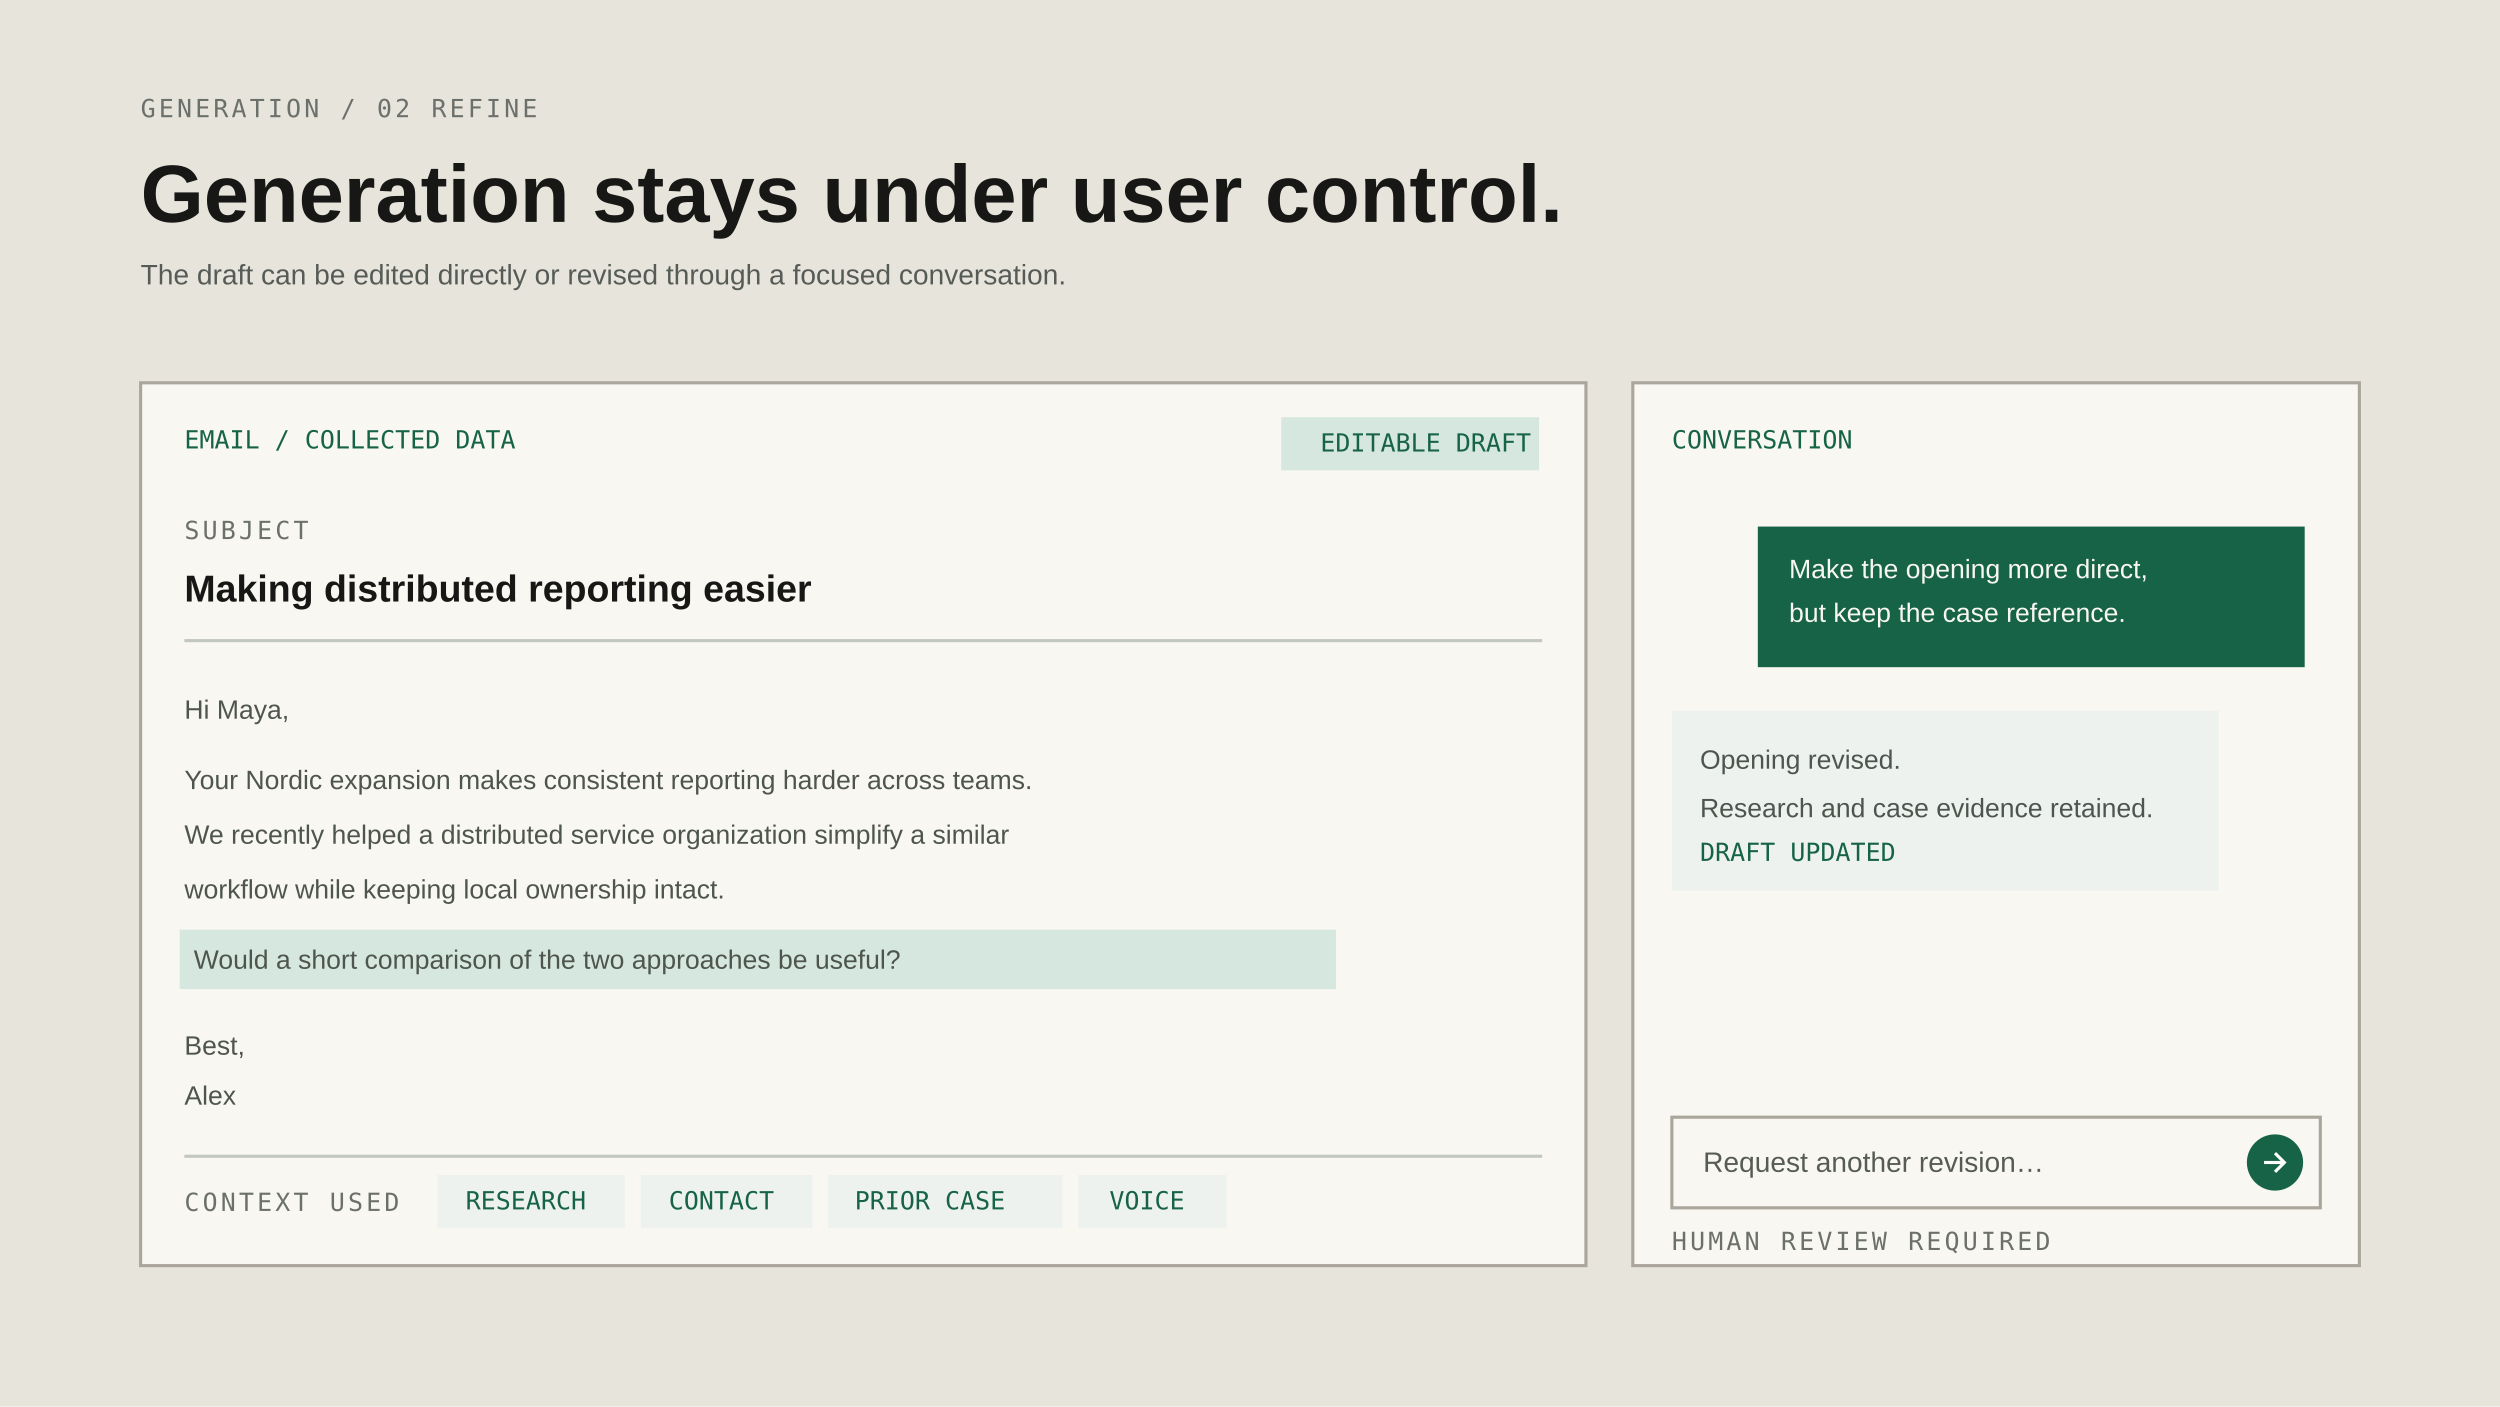
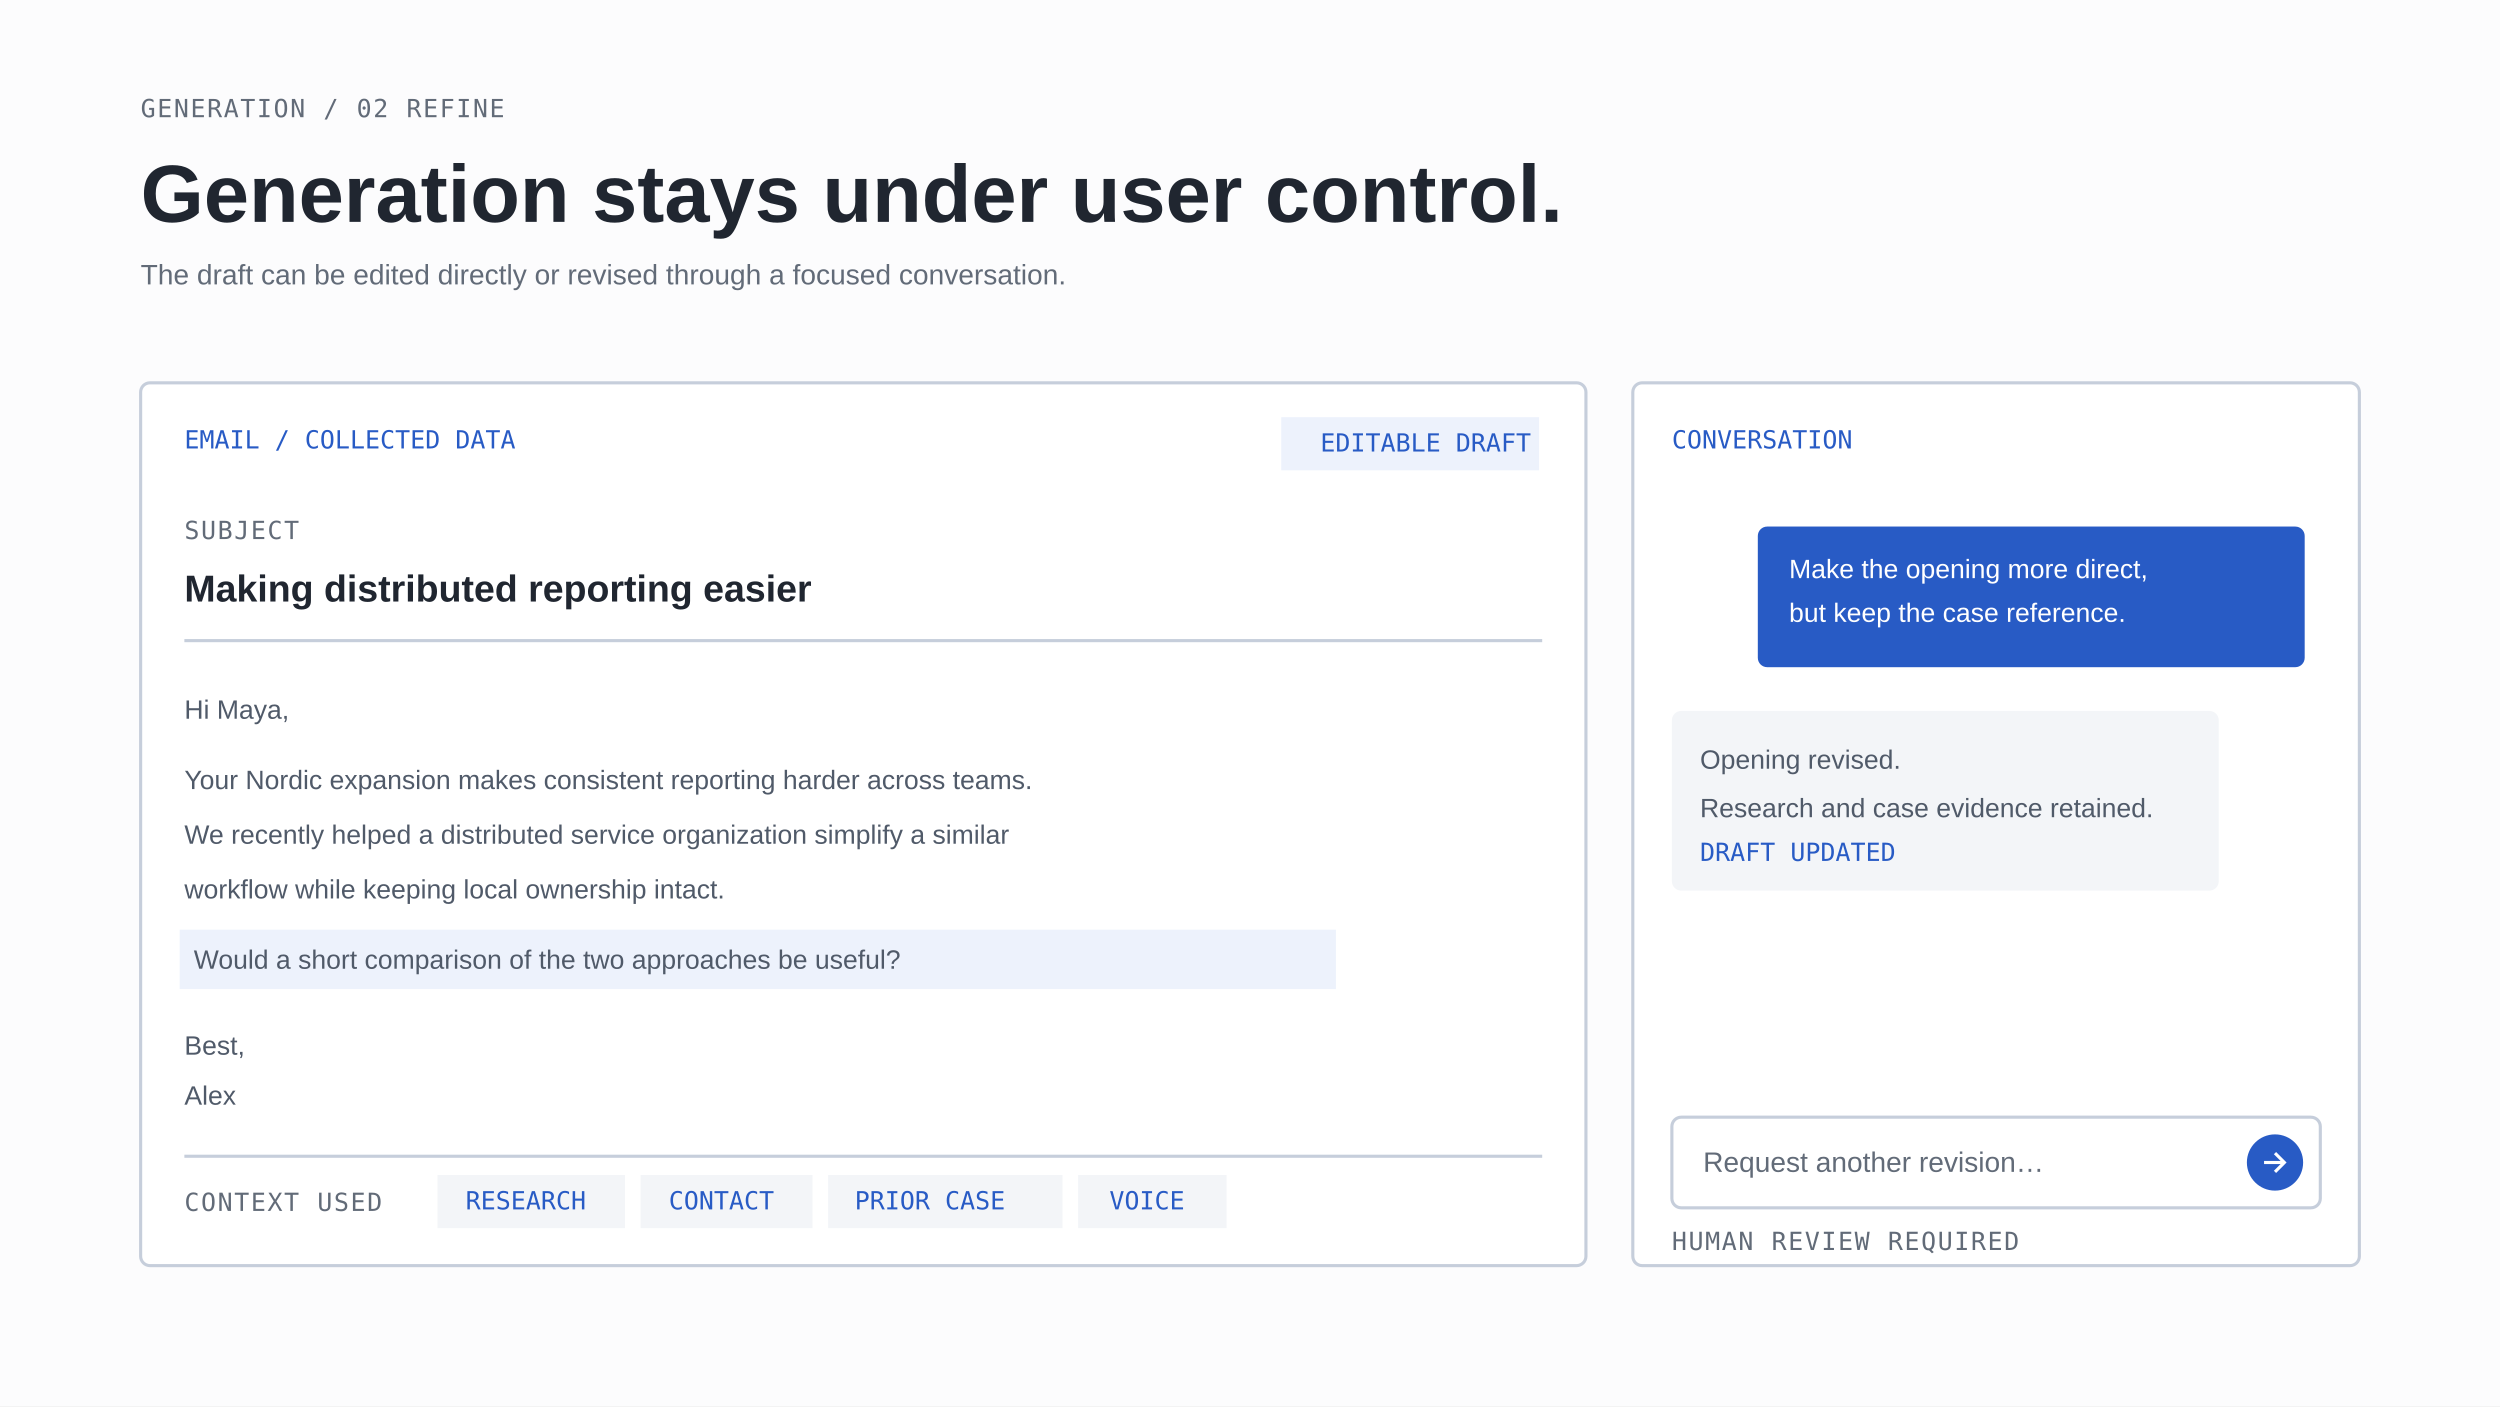
<svg xmlns="http://www.w3.org/2000/svg" viewBox="0 0 1600 900" role="img" aria-labelledby="title desc">
  <defs>
-     <style>.bg{fill:#e7e4dc}.panel{fill:#f9f7f2;stroke:#aaa69b;stroke-width:2}.soft{fill:#eef2ef}.green{fill:#176348}.pale{fill:#d5e7de}.blue{fill:#e7eafd}.title{fill:#171715;font:600 52px Arial}.h{fill:#171715;font:600 24px Arial}.copy{fill:#565b56;font:18px Arial}.body{fill:#4e554f;font:17px Arial}.mono{fill:#6c706b;font:16px ui-monospace,monospace;letter-spacing:2px}.num{fill:#176348;font:16px ui-monospace,monospace}</style>
+     <style>.bg{fill:#fcfcfd}.panel{fill:#ffffff;stroke:#c6cedb;stroke-width:2}.soft{fill:#f3f5f8}.green{fill:#285bc5}.pale{fill:#edf2fc}.blue{fill:#edf2fc}.title{fill:#202630;font:600 52px Arial}.h{fill:#202630;font:600 24px Arial}.copy{fill:#626b78;font:18px Arial}.body{fill:#505a69;font:17px Arial}.mono{fill:#626b78;font:16px 'SFMono-Regular',Consolas,monospace;letter-spacing:1px}.num{fill:#285bc5;font:16px 'SFMono-Regular',Consolas,monospace}</style>
  </defs>
  <rect class="bg" width="1600" height="900" />
  <text class="mono" x="90" y="75">GENERATION / 02 REFINE</text>
  <text class="title" x="90" y="142">Generation stays under user control.</text>
  <text class="copy" x="90" y="182">The draft can be edited directly or revised through a focused conversation.</text>
  <g transform="translate(90 245)">
-     <rect class="panel" width="925" height="565" />
+     <rect rx="6" class="panel" width="925" height="565" />
    <text class="num" x="28" y="42">EMAIL / COLLECTED DATA</text>
    <rect class="pale" x="730" y="22" width="165" height="34" />
    <text class="num" x="755" y="44">EDITABLE DRAFT</text>
    <text class="mono" x="28" y="100">SUBJECT</text>
    <text class="h" x="28" y="140">Making distributed reporting easier</text>
-     <path d="M28 165H897" stroke="#c2c7c2" stroke-width="2" />
+     <path d="M28 165H897" stroke="#c6cedb" stroke-width="2" />
    <text class="body" x="28" y="215">Hi Maya,</text>
    <text class="body" x="28" y="260">Your Nordic expansion makes consistent reporting harder across teams.</text>
    <text class="body" x="28" y="295">We recently helped a distributed service organization simplify a similar</text>
    <text class="body" x="28" y="330">workflow while keeping local ownership intact.</text>
    <rect class="pale" x="25" y="350" width="740" height="38" />
    <text class="body" x="34" y="375">Would a short comparison of the two approaches be useful?</text>
    <text class="body" x="28" y="430">Best,</text>
    <text class="body" x="28" y="462">Alex</text>
-     <path d="M28 495H897" stroke="#c2c7c2" stroke-width="2" />
+     <path d="M28 495H897" stroke="#c6cedb" stroke-width="2" />
    <text class="mono" x="28" y="530">CONTEXT USED</text>
    <g transform="translate(190 507)">
      <rect class="soft" width="120" height="34" />
      <text class="num" x="18" y="22">RESEARCH</text>
      <rect class="soft" x="130" width="110" height="34" />
      <text class="num" x="148" y="22">CONTACT</text>
      <rect class="soft" x="250" width="150" height="34" />
      <text class="num" x="267" y="22">PRIOR CASE</text>
      <rect class="soft" x="410" width="95" height="34" />
      <text class="num" x="430" y="22">VOICE</text>
    </g>
  </g>
  <g transform="translate(1045 245)">
-     <rect class="panel" width="465" height="565" />
+     <rect rx="6" class="panel" width="465" height="565" />
    <text class="num" x="25" y="42">CONVERSATION</text>
    <g transform="translate(80 92)">
-       <rect class="green" width="350" height="90" />
-       <text x="20" y="33" fill="#f9f7f2" font-family="Arial" font-size="17">Make the opening more direct,</text>
-       <text x="20" y="61" fill="#f9f7f2" font-family="Arial" font-size="17">but keep the case reference.</text>
+       <rect rx="6" class="green" width="350" height="90" />
+       <text x="20" y="33" fill="#ffffff" font-family="Arial" font-size="17">Make the opening more direct,</text>
+       <text x="20" y="61" fill="#ffffff" font-family="Arial" font-size="17">but keep the case reference.</text>
    </g>
    <g transform="translate(25 210)">
-       <rect class="soft" width="350" height="115" />
+       <rect rx="6" class="soft" width="350" height="115" />
      <text class="body" x="18" y="37">Opening revised.</text>
      <text class="body" x="18" y="68">Research and case evidence retained.</text>
      <text class="num" x="18" y="96">DRAFT UPDATED</text>
    </g>
-     <rect x="25" y="470" width="415" height="58" fill="#f9f7f2" stroke="#aaa69b" stroke-width="2" />
+     <rect rx="6" x="25" y="470" width="415" height="58" fill="#ffffff" stroke="#c6cedb" stroke-width="2" />
    <text class="copy" x="45" y="505">Request another revision…</text>
    <circle cx="411" cy="499" r="18" class="green" />
-     <path d="M404 499h13m-6-6 6 6-6 6" stroke="#fff" stroke-width="2" fill="none" />
+     <path d="M404 499h13m-6-6 6 6-6 6" stroke="#ffffff" stroke-width="2" fill="none" />
    <text class="mono" x="25" y="555">HUMAN REVIEW REQUIRED</text>
  </g>
</svg>
